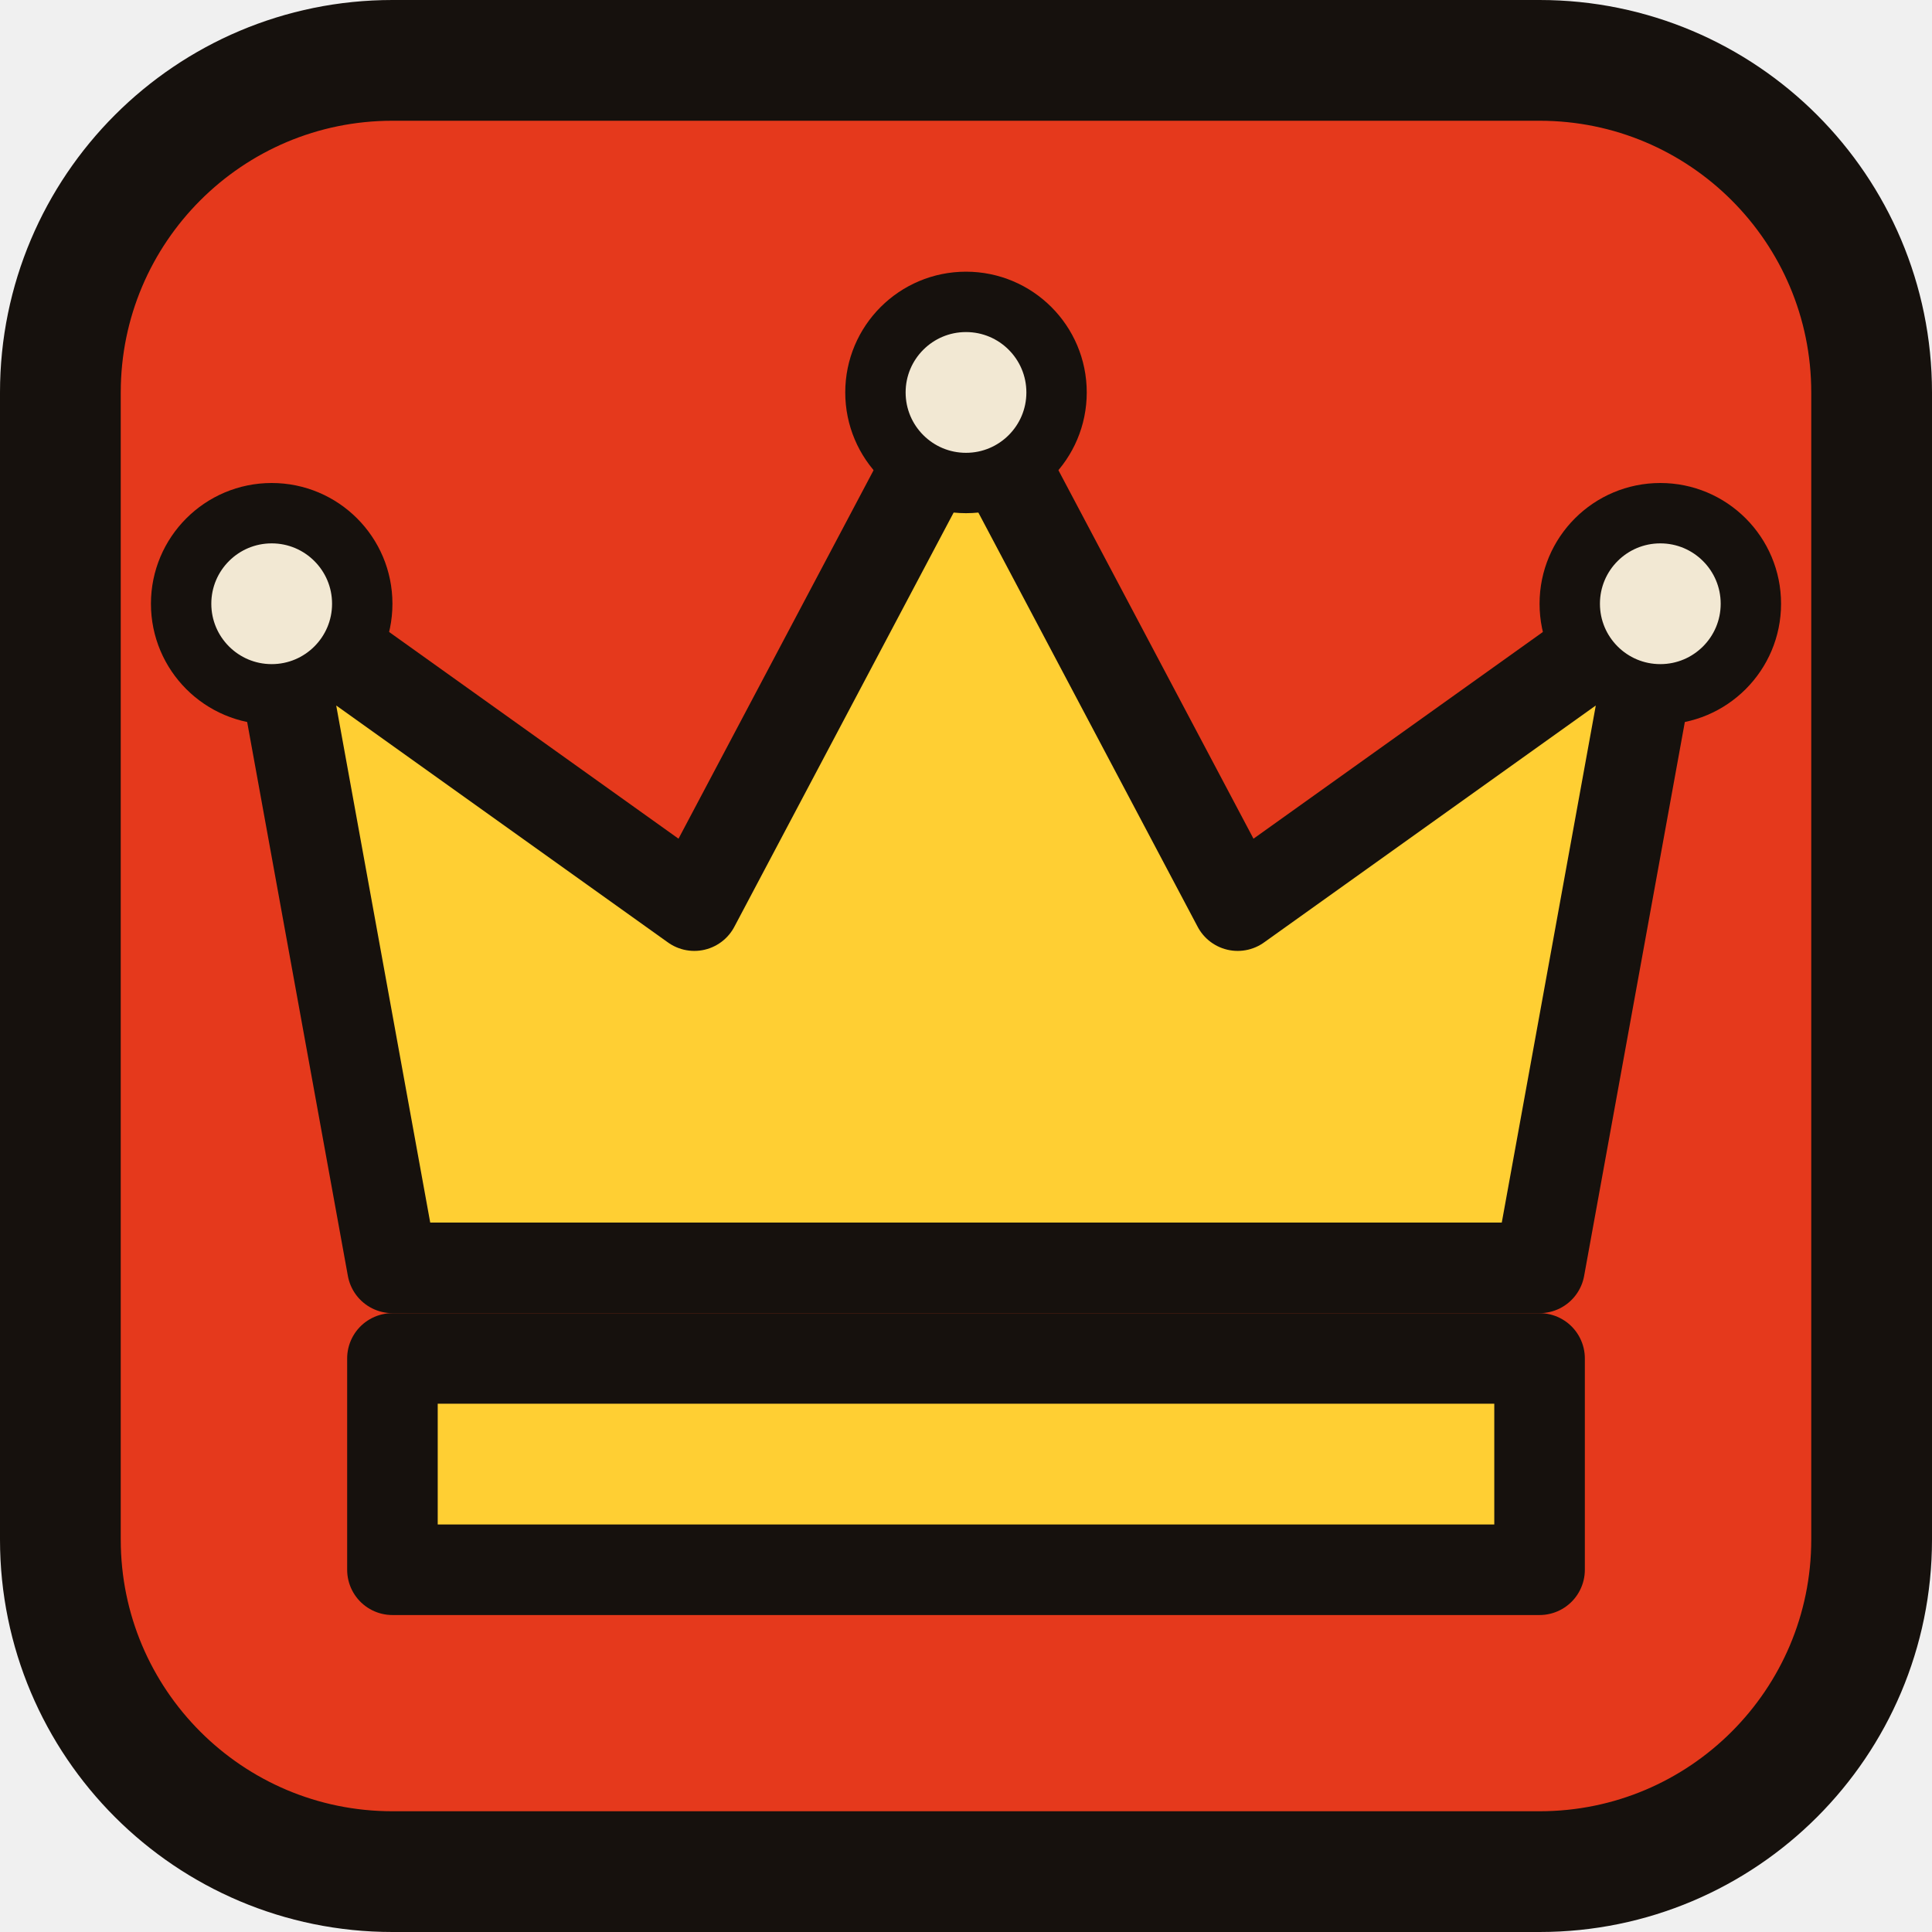
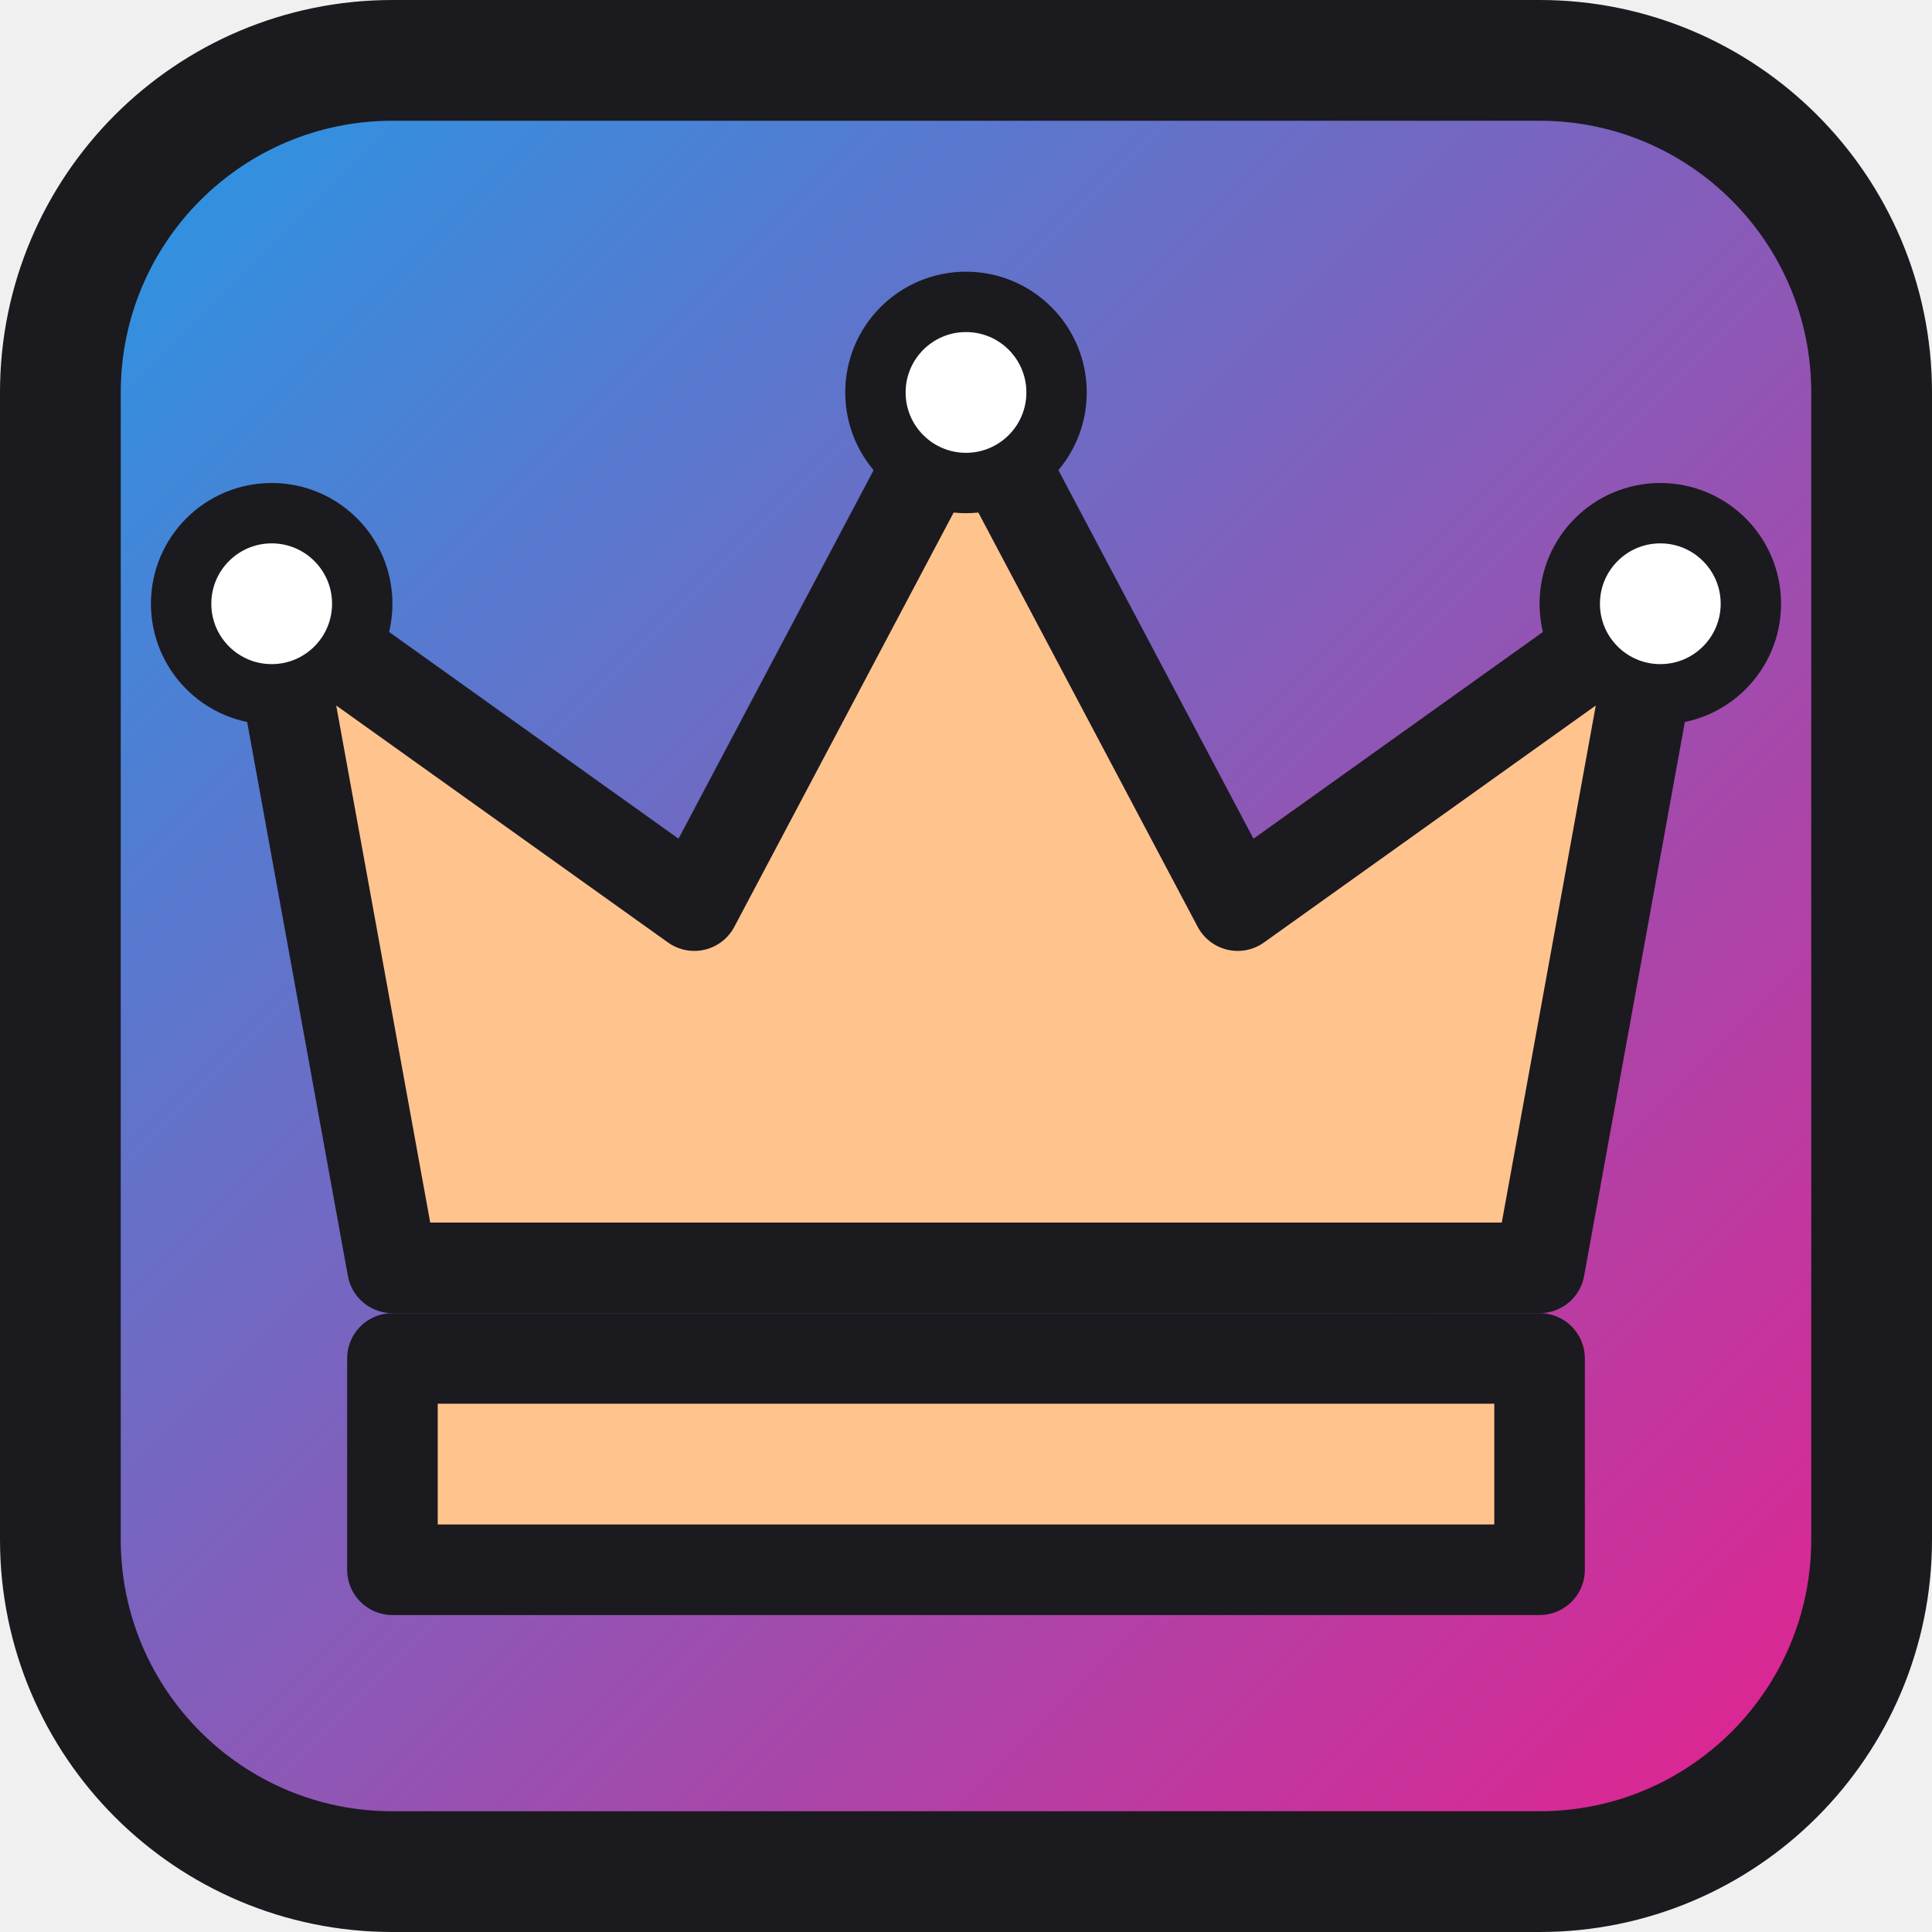
<svg xmlns="http://www.w3.org/2000/svg" viewBox="0 0 64 64">
-   <rect x="2" y="2" width="60" height="60" rx="11" fill="#e5391c" stroke="#16110d" stroke-width="4" />
-   <path d="M13 42 L9 20 L23 30 L32 13 L41 30 L55 20 L51 42 Z" fill="#ffcf33" stroke="#16110d" stroke-width="3" stroke-linejoin="round" />
-   <rect x="13" y="45" width="38" height="7" fill="#ffcf33" stroke="#16110d" stroke-width="3" stroke-linejoin="round" />
-   <circle cx="9" cy="20" r="3" fill="#f2e8d3" stroke="#16110d" stroke-width="2" />
-   <circle cx="32" cy="13" r="3" fill="#f2e8d3" stroke="#16110d" stroke-width="2" />
-   <circle cx="55" cy="20" r="3" fill="#f2e8d3" stroke="#16110d" stroke-width="2" />
+   <defs>
+     <linearGradient id="g" x1="0" y1="0" x2="1" y2="1">
+       <stop offset="0" stop-color="#239ae7" />
+       <stop offset="1" stop-color="#e91e8c" />
+     </linearGradient>
+   </defs>
+   <rect x="2" y="2" width="60" height="60" rx="11" fill="url(#g)" stroke="#1b1a1f" stroke-width="4" />
+   <path d="M13 42 L9 20 L23 30 L32 13 L41 30 L55 20 L51 42 Z" fill="#ffc48e" stroke="#1b1a1f" stroke-width="3" stroke-linejoin="round" />
+   <rect x="13" y="45" width="38" height="7" fill="#ffc48e" stroke="#1b1a1f" stroke-width="3" stroke-linejoin="round" />
+   <circle cx="9" cy="20" r="3" fill="#ffffff" stroke="#1b1a1f" stroke-width="2" />
+   <circle cx="32" cy="13" r="3" fill="#ffffff" stroke="#1b1a1f" stroke-width="2" />
+   <circle cx="55" cy="20" r="3" fill="#ffffff" stroke="#1b1a1f" stroke-width="2" />
</svg>
